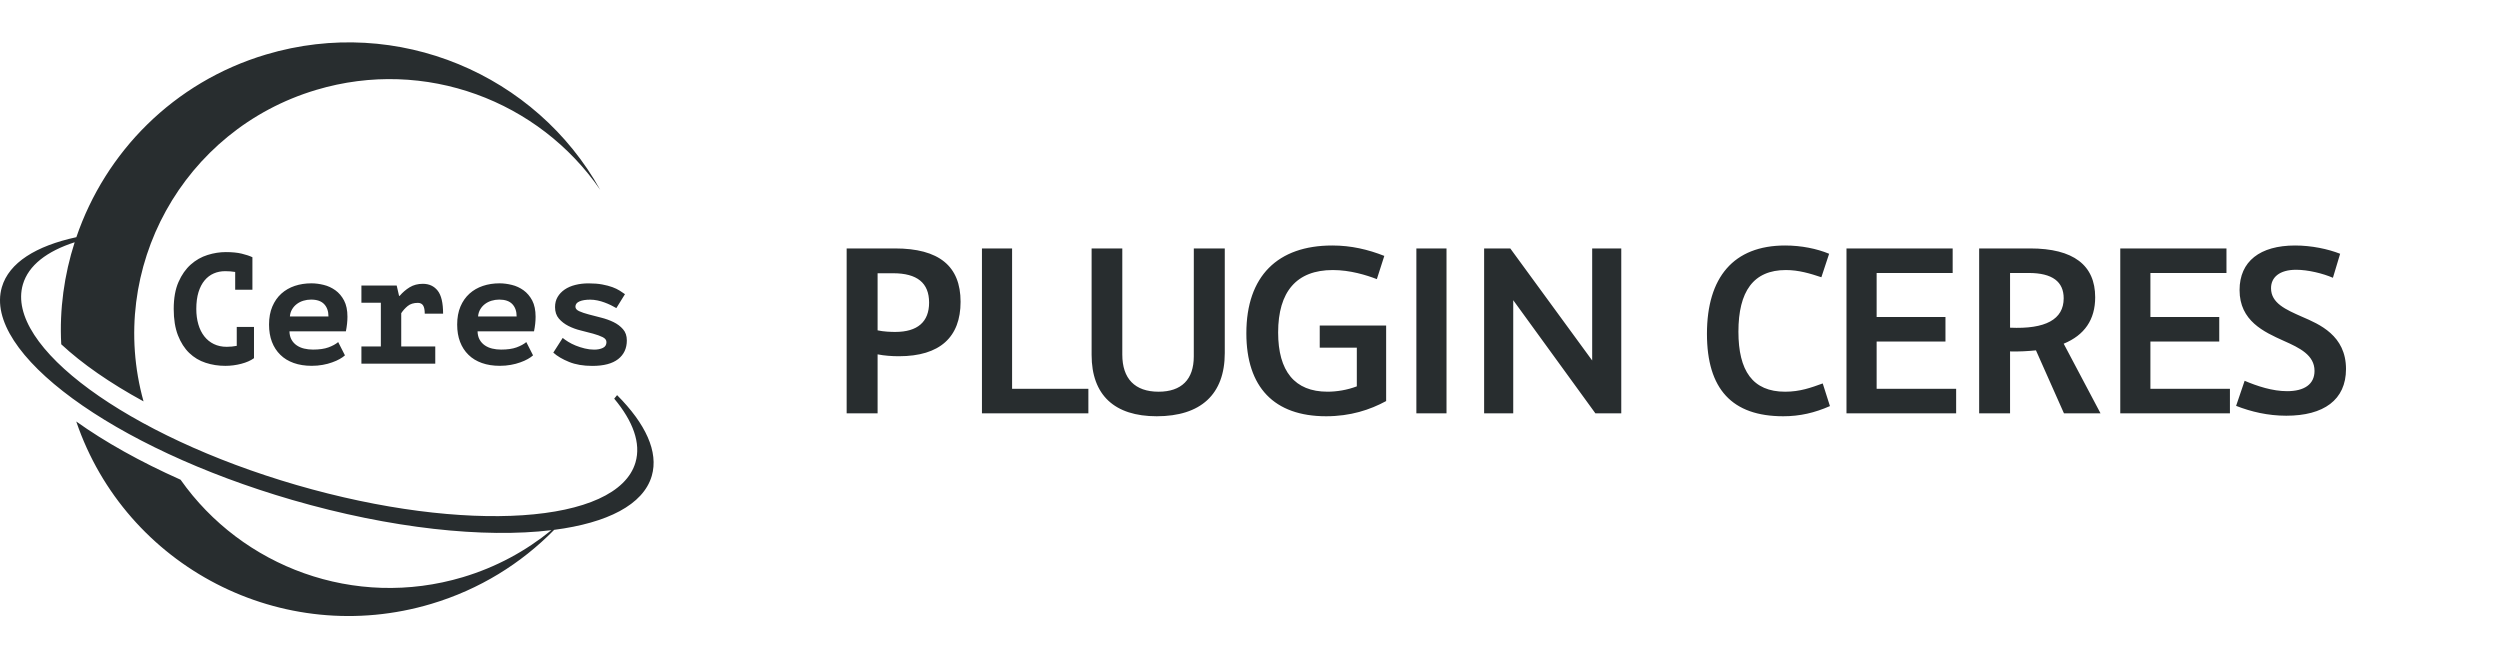
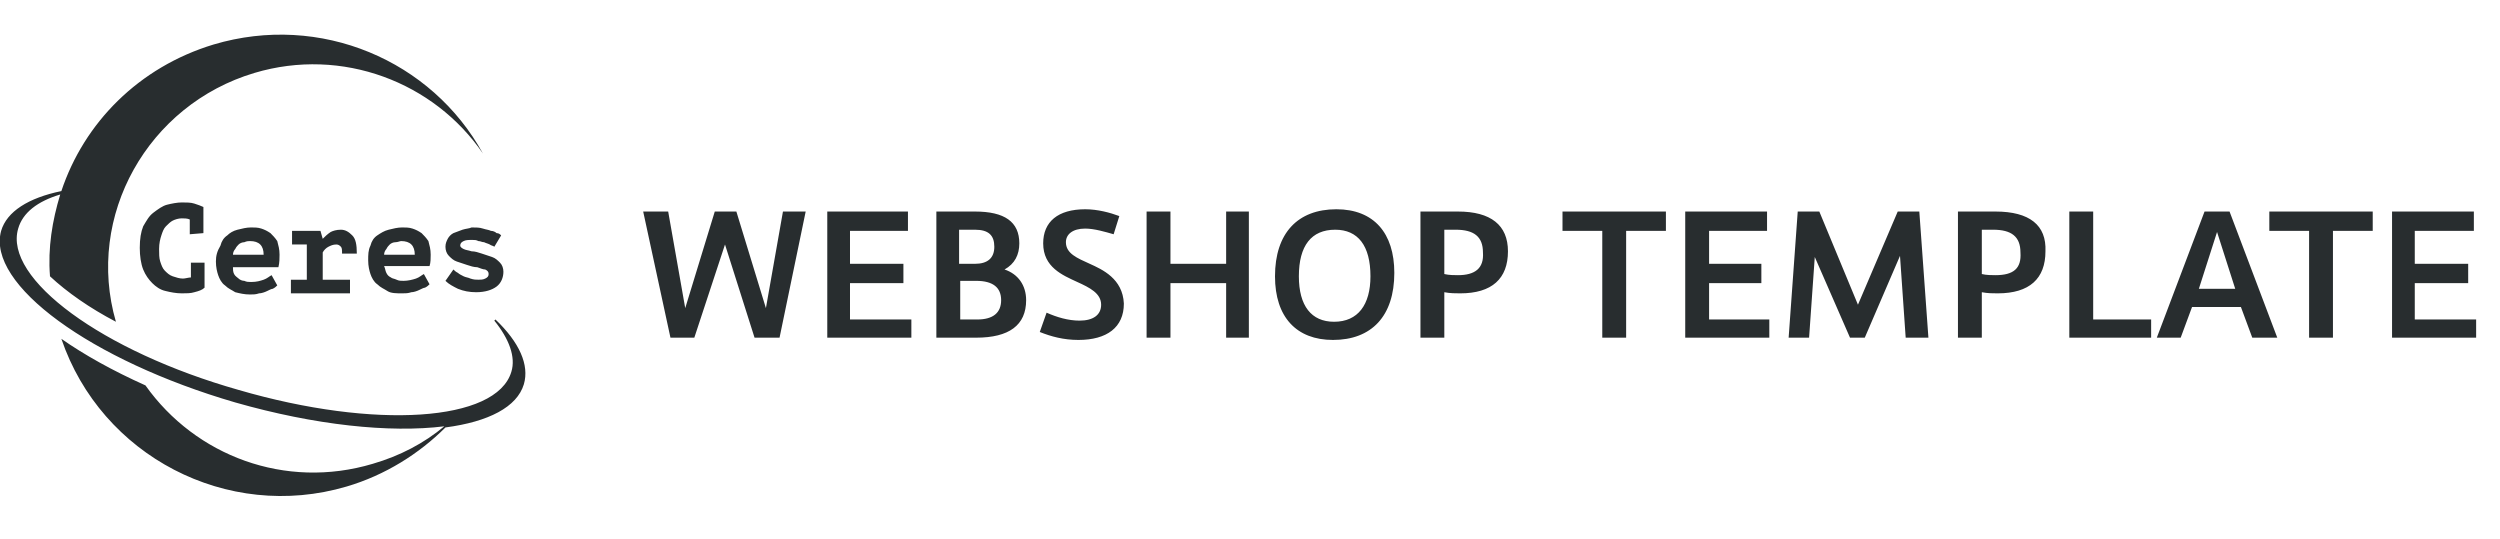
- <svg xmlns="http://www.w3.org/2000/svg" version="1.1" id="Ebene_1" x="0px" y="0px" width="177px" height="47.43px" viewBox="0 0 177 47.43" enable-background="new 0 0 177 47.43" xml:space="preserve">
-   <g>
-     <g>
-       <path fill="#282D2F" d="M43.486,28.225c1.335,1.599,1.905,3.153,1.507,4.513c-1.276,4.363-12.021,5.079-23.998,1.601    C9.018,30.858,0.343,24.5,1.62,20.137c0.395-1.351,1.701-2.35,3.666-2.985c-0.736,2.3-1.083,4.74-0.95,7.223    c1.472,1.371,3.454,2.75,5.826,4.043C7.544,19,12.953,9.181,22.391,6.364c7.726-2.308,15.785,0.781,20.105,7.079    C37.953,5.28,28.18,1.07,18.837,3.859c-6.563,1.96-11.382,6.928-13.431,12.934c-2.856,0.618-4.769,1.805-5.274,3.536    c-1.354,4.628,7.847,11.374,20.553,15.065c7.004,2.035,13.605,2.715,18.352,2.143c-1.797,1.47-3.905,2.62-6.272,3.328    c-7.652,2.286-15.631-0.725-19.98-6.901c-2.862-1.275-5.37-2.682-7.388-4.124C8.901,40.14,19.993,45.904,30.534,42.755    c3.422-1.021,6.368-2.864,8.701-5.242c3.757-0.486,6.311-1.773,6.909-3.816c0.499-1.706-0.437-3.699-2.454-5.722L43.486,28.225z     M17.871,20.514v-2.302c-0.199-0.095-0.453-0.18-0.76-0.254c-0.307-0.074-0.682-0.11-1.126-0.11c-0.422,0-0.852,0.067-1.289,0.204    c-0.437,0.137-0.833,0.361-1.187,0.675c-0.355,0.314-0.646,0.728-0.871,1.24c-0.226,0.513-0.339,1.147-0.339,1.908    c0,0.73,0.1,1.351,0.299,1.865c0.201,0.512,0.467,0.93,0.8,1.25c0.333,0.32,0.72,0.553,1.16,0.695    c0.44,0.145,0.905,0.217,1.394,0.217c0.384,0,0.76-0.049,1.126-0.145c0.367-0.095,0.668-0.227,0.905-0.398v-2.212h-1.221v1.339    c-0.229,0.045-0.466,0.068-0.711,0.068c-0.341,0-0.643-0.066-0.91-0.195c-0.267-0.128-0.493-0.312-0.678-0.548    c-0.184-0.236-0.325-0.518-0.42-0.846c-0.096-0.33-0.145-0.693-0.145-1.09c0-0.457,0.052-0.854,0.155-1.19    c0.104-0.334,0.248-0.614,0.433-0.834c0.185-0.222,0.402-0.385,0.65-0.492c0.247-0.107,0.516-0.16,0.805-0.16    c0.244,0,0.482,0.018,0.71,0.055v1.261L17.871,20.514L17.871,20.514z M24.599,22.427c0-0.465-0.079-0.848-0.239-1.151    c-0.158-0.301-0.364-0.543-0.616-0.725c-0.252-0.179-0.527-0.308-0.827-0.38c-0.299-0.074-0.59-0.111-0.871-0.111    c-0.422,0-0.814,0.061-1.178,0.182c-0.362,0.122-0.678,0.304-0.949,0.547c-0.271,0.245-0.482,0.548-0.638,0.914    c-0.155,0.365-0.233,0.791-0.233,1.277c0,0.458,0.068,0.865,0.205,1.223c0.137,0.358,0.335,0.664,0.595,0.917    c0.258,0.256,0.574,0.447,0.948,0.58c0.375,0.133,0.797,0.2,1.272,0.2c0.273,0,0.533-0.022,0.777-0.067    c0.245-0.043,0.468-0.102,0.672-0.177c0.203-0.071,0.381-0.151,0.533-0.237c0.152-0.084,0.275-0.172,0.372-0.26l-0.478-0.94    c-0.178,0.149-0.409,0.273-0.693,0.377c-0.285,0.103-0.649,0.155-1.094,0.155c-0.222,0-0.431-0.025-0.627-0.072    c-0.196-0.047-0.37-0.123-0.522-0.227s-0.274-0.236-0.366-0.398c-0.092-0.162-0.142-0.362-0.149-0.597h3.996    C24.562,23.088,24.599,22.745,24.599,22.427z M20.525,22.406c0.014-0.188,0.066-0.357,0.155-0.507    c0.089-0.151,0.202-0.276,0.339-0.378c0.137-0.102,0.29-0.179,0.46-0.23c0.171-0.052,0.352-0.08,0.544-0.08    c0.415,0,0.723,0.107,0.927,0.321c0.204,0.214,0.305,0.505,0.305,0.875H20.525z M28.868,21.664    c0.181-0.147,0.42-0.221,0.715-0.221c0.17,0,0.294,0.061,0.372,0.182c0.078,0.122,0.117,0.316,0.117,0.582h1.299    c0-0.76-0.127-1.303-0.382-1.626c-0.256-0.325-0.606-0.487-1.049-0.487c-0.355,0-0.666,0.081-0.933,0.243    c-0.266,0.163-0.503,0.366-0.71,0.609h-0.044l-0.167-0.73h-2.498v1.217h1.376v3.099h-1.376v1.217h5.229v-1.217h-2.41v-2.358    C28.533,21.982,28.687,21.812,28.868,21.664z M37.92,22.427c0-0.465-0.08-0.848-0.238-1.151c-0.16-0.301-0.365-0.543-0.617-0.725    c-0.251-0.179-0.527-0.308-0.828-0.38c-0.299-0.074-0.59-0.111-0.871-0.111c-0.422,0-0.815,0.061-1.176,0.182    c-0.363,0.122-0.68,0.304-0.95,0.547c-0.271,0.245-0.484,0.548-0.64,0.914c-0.154,0.365-0.232,0.791-0.232,1.277    c0,0.458,0.068,0.865,0.205,1.223c0.137,0.358,0.334,0.664,0.594,0.917c0.259,0.256,0.575,0.447,0.949,0.58s0.798,0.2,1.271,0.2    c0.274,0,0.533-0.022,0.777-0.067c0.244-0.043,0.468-0.102,0.672-0.177c0.203-0.071,0.38-0.151,0.532-0.237    c0.151-0.084,0.275-0.172,0.372-0.26l-0.478-0.94c-0.177,0.149-0.409,0.273-0.693,0.377c-0.285,0.103-0.65,0.155-1.095,0.155    c-0.221,0-0.43-0.025-0.626-0.072s-0.37-0.123-0.521-0.227c-0.152-0.104-0.274-0.236-0.366-0.398    c-0.093-0.162-0.144-0.362-0.15-0.597h3.997C37.884,23.088,37.92,22.745,37.92,22.427z M33.847,22.406    c0.015-0.188,0.067-0.357,0.156-0.507c0.089-0.151,0.202-0.276,0.338-0.378c0.137-0.102,0.292-0.179,0.461-0.23    s0.352-0.08,0.543-0.08c0.415,0,0.724,0.107,0.928,0.321c0.203,0.214,0.305,0.505,0.305,0.875H33.847z M40.735,20.172    c-0.293,0.073-0.543,0.181-0.755,0.326c-0.211,0.145-0.378,0.32-0.5,0.526c-0.123,0.206-0.183,0.447-0.183,0.719    c0,0.332,0.091,0.603,0.272,0.814c0.181,0.21,0.406,0.383,0.672,0.519c0.267,0.136,0.559,0.245,0.876,0.321    c0.318,0.077,0.611,0.153,0.878,0.227c0.266,0.074,0.49,0.155,0.671,0.244c0.181,0.089,0.271,0.207,0.271,0.354    c0,0.192-0.084,0.329-0.255,0.411c-0.17,0.08-0.374,0.121-0.611,0.121c-0.222,0-0.446-0.027-0.671-0.083    c-0.226-0.056-0.439-0.122-0.639-0.204c-0.2-0.081-0.379-0.172-0.538-0.271c-0.16-0.1-0.287-0.189-0.384-0.271l-0.665,1.041    c0.28,0.252,0.652,0.471,1.116,0.659c0.462,0.188,1.012,0.281,1.648,0.281c0.806,0,1.416-0.161,1.827-0.481    c0.409-0.321,0.615-0.762,0.615-1.322c0-0.324-0.09-0.59-0.272-0.795c-0.181-0.207-0.405-0.375-0.671-0.504    c-0.267-0.13-0.559-0.235-0.877-0.315c-0.318-0.082-0.61-0.157-0.876-0.227c-0.266-0.069-0.491-0.146-0.672-0.227    s-0.272-0.188-0.272-0.321c0-0.169,0.096-0.294,0.289-0.376c0.191-0.082,0.444-0.122,0.755-0.122c0.17,0,0.342,0.018,0.516,0.055    c0.175,0.036,0.34,0.085,0.5,0.144c0.159,0.059,0.311,0.123,0.455,0.193c0.145,0.07,0.271,0.138,0.382,0.205l0.611-0.986    c-0.104-0.073-0.227-0.157-0.372-0.249c-0.145-0.092-0.318-0.175-0.521-0.25c-0.204-0.074-0.442-0.136-0.715-0.188    c-0.275-0.051-0.593-0.077-0.955-0.077C41.344,20.061,41.028,20.098,40.735,20.172z M63.361,17.589h-3.418v11.675h2.191v-4.176    c0.472,0.096,1.019,0.133,1.511,0.133c2.91,0,4.364-1.361,4.364-3.854C68.009,18.836,66.479,17.589,63.361,17.589z M63.38,23.501    c-0.301,0-0.83-0.019-1.246-0.112v-4.043h1.096c1.699,0,2.55,0.68,2.55,2.077C65.78,22.784,64.967,23.501,63.38,23.501z     M71.656,17.589h-2.134v11.675h7.535v-1.739h-5.401L71.656,17.589L71.656,17.589z M84.52,25.239c0,1.625-0.868,2.494-2.492,2.494    c-1.681,0-2.569-0.926-2.569-2.625v-7.519h-2.173v7.536c0,2.854,1.625,4.346,4.61,4.346c3.117,0,4.818-1.549,4.818-4.477v-7.405    h-2.192L84.52,25.239L84.52,25.239z M93.438,24.616h2.625v2.738c-0.699,0.265-1.434,0.378-2.077,0.378    c-2.324,0-3.494-1.454-3.494-4.193c0-2.891,1.302-4.42,3.871-4.42c1.229,0,2.381,0.36,3.118,0.643l0.528-1.644    c-1.153-0.454-2.343-0.737-3.685-0.737c-3.853,0-6.082,2.154-6.082,6.215c0,3.816,1.965,5.875,5.648,5.875    c1.719,0,3.099-0.452,4.249-1.076v-5.346h-4.702V24.616L93.438,24.616z M100.279,29.263h2.134V17.589h-2.134V29.263z     M112.727,25.523l-5.799-7.934h-1.852v11.675h2.061v-8.01l5.817,8.01h1.832V17.589h-2.06V25.523L112.727,25.523z M126.386,27.733    c-2.305,0-3.306-1.491-3.306-4.25c0-2.853,1.059-4.364,3.362-4.364c0.907,0,1.719,0.246,2.511,0.51l0.549-1.662    c-0.869-0.359-1.964-0.586-3.116-0.586c-3.646,0-5.534,2.248-5.534,6.253c0,3.91,1.775,5.837,5.402,5.837    c1.188,0,2.228-0.247,3.306-0.72l-0.511-1.604C128.218,27.448,127.442,27.733,126.386,27.733z M132.866,24.182h4.873v-1.738    h-4.873v-3.117h5.383v-1.738h-7.518v11.675h7.764v-1.739h-5.629V24.182L132.866,24.182z M148.339,21.046    c0-2.267-1.531-3.457-4.609-3.457h-3.606v11.675h2.188v-4.383c0.663,0.018,1.286-0.02,1.834-0.076l1.982,4.459h2.589l-2.608-4.93    C147.583,23.728,148.339,22.633,148.339,21.046z M142.312,23.2v-3.873h1.323c1.682,0,2.474,0.624,2.474,1.794    C146.108,22.614,144.824,23.313,142.312,23.2z M152.249,24.182h4.874v-1.738h-4.874v-3.117h5.385v-1.738h-7.519v11.675h7.764    v-1.739h-5.63V24.182L152.249,24.182z M162.981,22.425c-1.154-0.51-2.192-0.963-2.192-2.021c0-0.775,0.605-1.304,1.776-1.304    c0.851,0,1.908,0.264,2.606,0.567l0.511-1.7c-0.869-0.339-2.022-0.586-3.191-0.586c-2.476,0-3.93,1.116-3.93,3.156    c0,2.19,1.737,2.965,3.116,3.589c1.153,0.509,2.191,1.019,2.191,2.133c0,0.945-0.718,1.436-1.945,1.436    c-1.04,0-2.114-0.358-3.003-0.735l-0.604,1.775c1.057,0.414,2.246,0.698,3.552,0.698c2.644,0,4.229-1.115,4.229-3.306    C166.098,23.748,164.208,22.954,162.981,22.425z" />
-     </g>
-   </g>
+ <svg xmlns="http://www.w3.org/2000/svg" id="Ebene_1" viewBox="0 0 220 47.4" width="220" height="47.43px">
+   <style>.st0{fill:#282D2F;}</style>
+   <path class="st0" d="M43.5 28.2c1.3 1.6 1.9 3.2 1.5 4.5-1.3 4.4-12 5.1-24 1.6C9 30.9.3 24.5 1.6 20.1c.4-1.4 1.7-2.4 3.7-3-.7 2.3-1.1 4.7-.9 7.2 1.5 1.4 3.5 2.8 5.8 4C7.5 19 13 9.2 22.4 6.4c7.7-2.3 15.8.8 20.1 7.1C38 5.3 28.2 1.1 18.8 3.9c-6.6 2-11.4 6.9-13.4 12.9-2.9.6-4.8 1.8-5.3 3.5C-1.2 25 8 31.7 20.7 35.4c7 2 13.6 2.7 18.4 2.1-1.8 1.5-3.9 2.6-6.3 3.3-7.7 2.3-15.6-.7-20-6.9-2.9-1.3-5.4-2.7-7.4-4.1 3.5 10.3 14.6 16.1 25.1 13 3.4-1 6.4-2.9 8.7-5.2 3.8-.5 6.3-1.8 6.9-3.8.5-1.7-.4-3.7-2.5-5.7l-.1.1zm-25.6-7.7v-2.3c-.2-.1-.5-.2-.8-.3-.3-.1-.7-.1-1.1-.1-.4 0-.9.1-1.3.2s-.8.4-1.2.7c-.4.3-.6.7-.9 1.2-.2.5-.3 1.1-.3 1.9 0 .7.1 1.4.3 1.9.2.5.5.9.8 1.2s.7.6 1.2.7c.4.1.9.2 1.4.2.4 0 .8 0 1.1-.1.4-.1.7-.2.9-.4v-2.2h-1.2v1.3c-.2 0-.5.1-.7.1-.3 0-.6-.1-.9-.2-.3-.1-.5-.3-.7-.5-.2-.2-.3-.5-.4-.8-.1-.3-.1-.7-.1-1.1 0-.5.1-.9.2-1.2.1-.3.2-.6.4-.8.2-.2.4-.4.6-.5.2-.1.5-.2.8-.2.2 0 .5 0 .7.1v1.3l1.2-.1zm6.7 1.9c0-.5-.1-.8-.2-1.2-.2-.3-.4-.5-.6-.7-.3-.2-.5-.3-.8-.4-.3-.1-.6-.1-.9-.1-.4 0-.8.1-1.2.2-.4.1-.7.3-.9.5-.3.2-.5.5-.6.9-.3.5-.4.9-.4 1.4 0 .5.1.9.2 1.2s.3.7.6.9c.3.3.6.4.9.6.4.1.8.2 1.3.2.3 0 .5 0 .8-.1.2 0 .5-.1.7-.2.2-.1.4-.2.5-.2.2-.1.3-.2.4-.3l-.5-.9c-.2.1-.4.3-.7.4-.3.1-.6.2-1.1.2-.2 0-.4 0-.6-.1-.2 0-.4-.1-.5-.2s-.3-.2-.4-.4-.1-.4-.1-.6h4c.1-.4.1-.8.1-1.1zm-4.1 0c0-.2.1-.4.2-.5.1-.2.2-.3.3-.4.1-.1.3-.2.5-.2.2-.1.4-.1.5-.1.4 0 .7.1.9.3.2.2.3.5.3.9h-2.7zm8.4-.7c.2-.1.4-.2.7-.2.2 0 .3.1.4.2.1.1.1.3.1.6h1.3c0-.8-.1-1.3-.4-1.6-.3-.3-.6-.5-1-.5s-.7.1-.9.2c-.3.2-.5.4-.7.6l-.2-.7h-2.5v1.2H27v3.1h-1.4v1.2h5.2v-1.2h-2.4v-2.4c.1-.2.3-.4.5-.5zm9 .7c0-.5-.1-.8-.2-1.2-.2-.3-.4-.5-.6-.7-.3-.2-.5-.3-.8-.4-.3-.1-.6-.1-.9-.1-.4 0-.8.1-1.2.2-.4.1-.7.3-1 .5-.3.2-.5.5-.6.9-.2.4-.2.8-.2 1.3s.1.9.2 1.2.3.7.6.9c.3.3.6.4.9.6s.8.2 1.3.2c.3 0 .5 0 .8-.1.2 0 .5-.1.7-.2.2-.1.4-.2.5-.2.2-.1.3-.2.4-.3l-.5-.9c-.2.1-.4.3-.7.4-.3.1-.7.2-1.1.2-.2 0-.4 0-.6-.1s-.4-.1-.5-.2c-.2-.1-.3-.2-.4-.4-.1-.2-.1-.4-.2-.6h4c.1-.3.1-.7.1-1zm-4.1 0c0-.2.1-.4.2-.5.1-.2.2-.3.3-.4.1-.1.3-.2.5-.2s.4-.1.5-.1c.4 0 .7.1.9.3.2.2.3.5.3.9h-2.7zm6.9-2.2c-.3.1-.5.2-.8.3-.2.1-.4.3-.5.5-.1.2-.2.4-.2.7 0 .3.1.6.3.8.2.2.4.4.7.5l.9.3c.3.1.6.2.9.2.3.1.5.2.7.2.2.1.3.2.3.4s-.1.3-.3.4c-.2.1-.4.1-.6.1-.2 0-.4 0-.7-.1-.2-.1-.4-.1-.6-.2-.2-.1-.4-.2-.5-.3-.2-.1-.3-.2-.4-.3l-.7 1c.3.3.7.5 1.1.7.5.2 1 .3 1.6.3.8 0 1.4-.2 1.8-.5.4-.3.6-.8.6-1.3 0-.3-.1-.6-.3-.8-.2-.2-.4-.4-.7-.5l-.9-.3c-.3-.1-.6-.2-.9-.2-.3-.1-.5-.1-.7-.2s-.3-.2-.3-.3c0-.2.1-.3.3-.4.2-.1.4-.1.8-.1.2 0 .3 0 .5.1.2 0 .3.1.5.1.2.1.3.1.5.2.1.1.3.1.4.2l.6-1c-.1-.1-.2-.2-.4-.2-.1-.1-.3-.2-.5-.2-.2-.1-.4-.1-.7-.2-.3-.1-.6-.1-1-.1-.2.1-.5.1-.8.2zM67.4 27.1l-2.6-8.5h-1.9l-2.6 8.5-1.5-8.5h-2.2L59 29.7h2.1l2.7-8.2 2.6 8.2h2.2l2.3-11.1h-2zM74.8 28.1v-3.2h4.7v-1.7h-4.7v-2.9h5.1v-1.7h-7.1v11.1h7.4v-1.6zM88.4 23.7c.9-.5 1.3-1.3 1.3-2.3 0-1.9-1.3-2.8-3.9-2.8h-3.4v11.1h3.5c2.9 0 4.4-1.1 4.4-3.3 0-1.3-.7-2.3-1.9-2.7zm-4-3.5h1.4c1.2 0 1.7.5 1.7 1.5s-.6 1.5-1.7 1.5h-1.4v-3zm1.6 7.9h-1.5v-3.4h1.4c1.5 0 2.2.6 2.2 1.7s-.7 1.7-2.1 1.7zM95.9 23.2c-1.1-.5-2.1-.9-2.1-1.9 0-.7.6-1.2 1.7-1.2.8 0 1.8.3 2.5.5l.5-1.6c-.8-.3-1.9-.6-3-.6-2.4 0-3.7 1.1-3.7 3 0 2.1 1.7 2.8 3 3.4 1.1.5 2.1 1 2.1 2 0 .9-.7 1.4-1.9 1.4-1 0-2-.3-2.9-.7l-.6 1.7c1 .4 2.1.7 3.4.7 2.5 0 4-1.1 4-3.2-.1-2.2-1.9-3-3-3.5zM107.9 23.2H103v-4.6h-2.1v11.1h2.1v-4.8h4.9v4.8h2V18.6h-2zM117.6 18.4c-3.4 0-5.4 2.1-5.4 5.9 0 3.6 1.9 5.6 5.1 5.6 3.4 0 5.4-2.1 5.4-5.9 0-3.5-1.8-5.6-5.1-5.6zm-.2 9.9c-2 0-3.1-1.4-3.1-4 0-2.7 1.1-4.1 3.2-4.1 2 0 3.1 1.4 3.1 4.1 0 2.5-1.1 4-3.2 4zM128.3 18.6H125v11.1h2.1v-4c.5.1 1 .1 1.4.1 2.8 0 4.2-1.3 4.2-3.7 0-2.3-1.5-3.5-4.4-3.5zm0 5.6c-.3 0-.8 0-1.2-.1v-3.9h1c1.6 0 2.4.6 2.4 2 .1 1.4-.7 2-2.2 2zM137.5 20.3h3.5v9.4h2.1v-9.4h3.5v-1.7h-9.1zM150.4 24.9h4.6v-1.7h-4.6v-2.9h5.1v-1.7h-7.2v11.1h7.4v-1.6h-5.3zM167 18.6l-3.5 8.2-3.4-8.2h-1.9l-.8 11.1h1.8l.5-7.1 3.1 7.1h1.3l3.1-7.2.5 7.2h2l-.8-11.1zM175.6 18.6h-3.3v11.1h2.1v-4c.5.1 1 .1 1.4.1 2.8 0 4.2-1.3 4.2-3.7.1-2.3-1.4-3.5-4.4-3.5zm0 5.6c-.3 0-.8 0-1.2-.1v-3.9h1c1.6 0 2.4.6 2.4 2 .1 1.4-.6 2-2.2 2zM184.2 18.6h-2.1v11.1h7.2v-1.6h-5.1zM194 18.6l-4.2 11.1h2.1l1-2.7h4.3l1 2.7h2.2l-4.2-11.1H194zm-.5 6.8l1.6-5 1.6 5h-3.2zM199.7 20.3h3.5v9.4h2.1v-9.4h3.5v-1.7h-9.1zM212.5 28.1v-3.2h4.7v-1.7h-4.7v-2.9h5.2v-1.7h-7.2v11.1h7.4v-1.6z" />
</svg>
